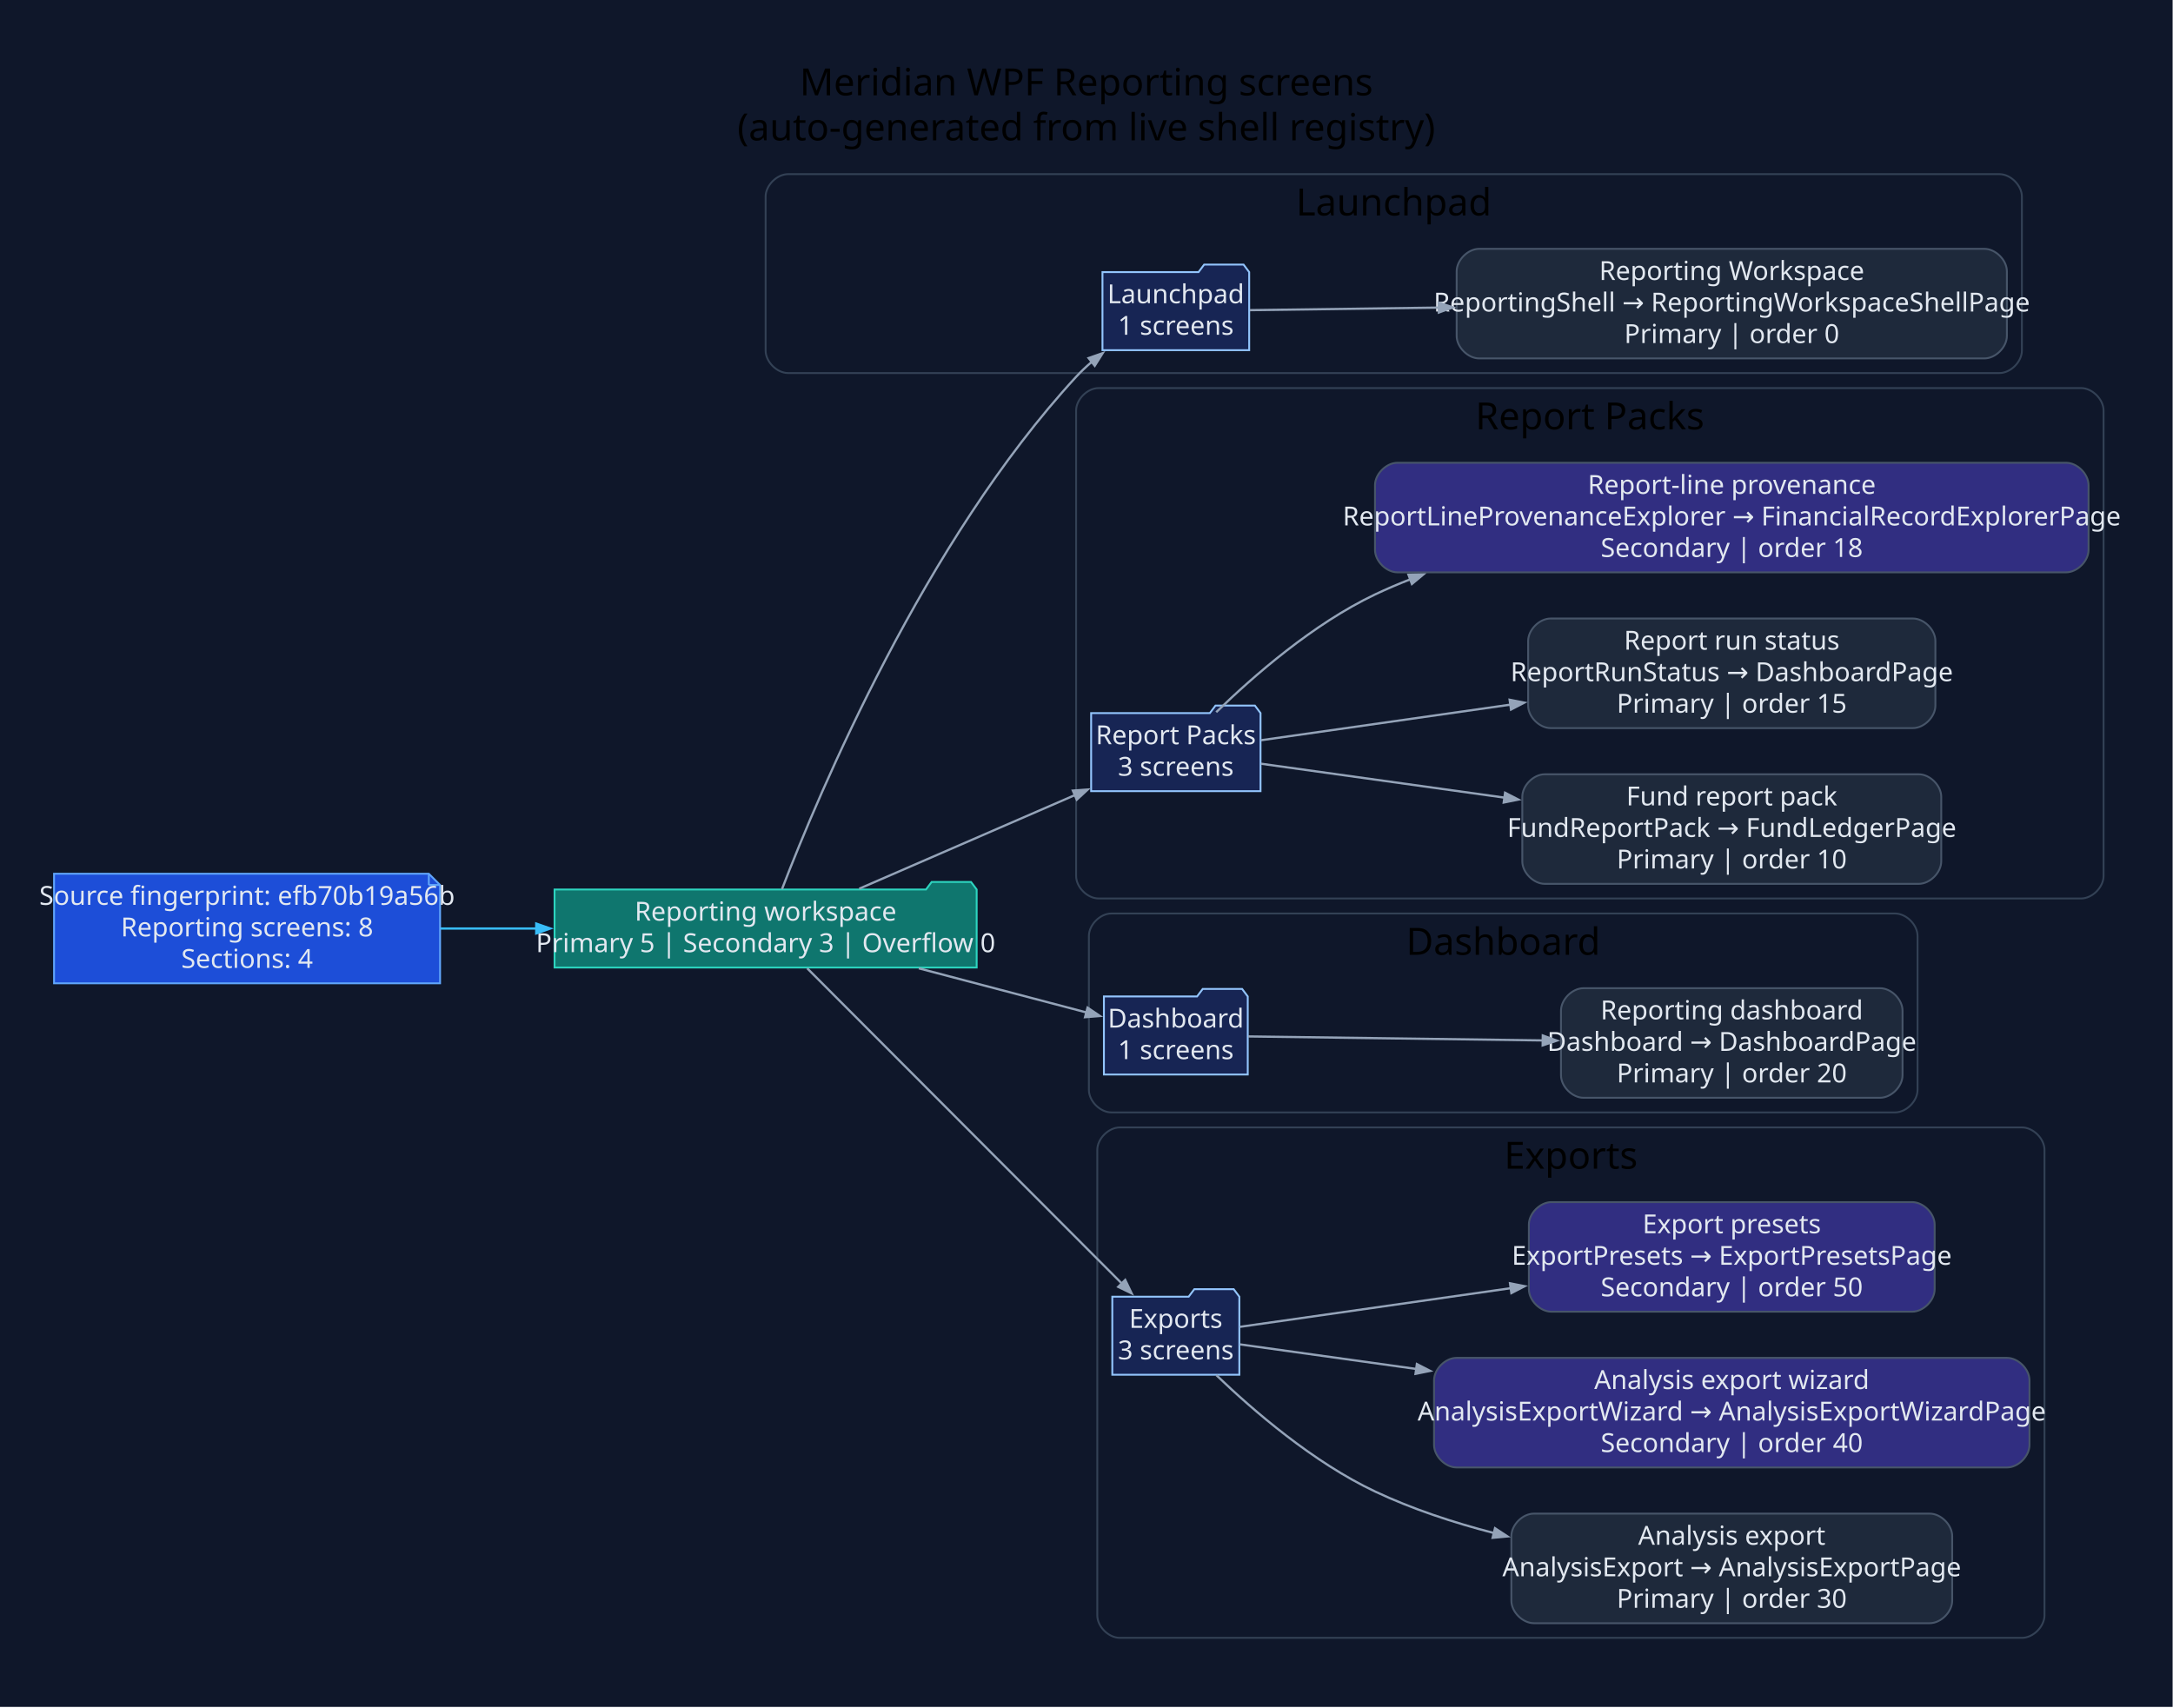
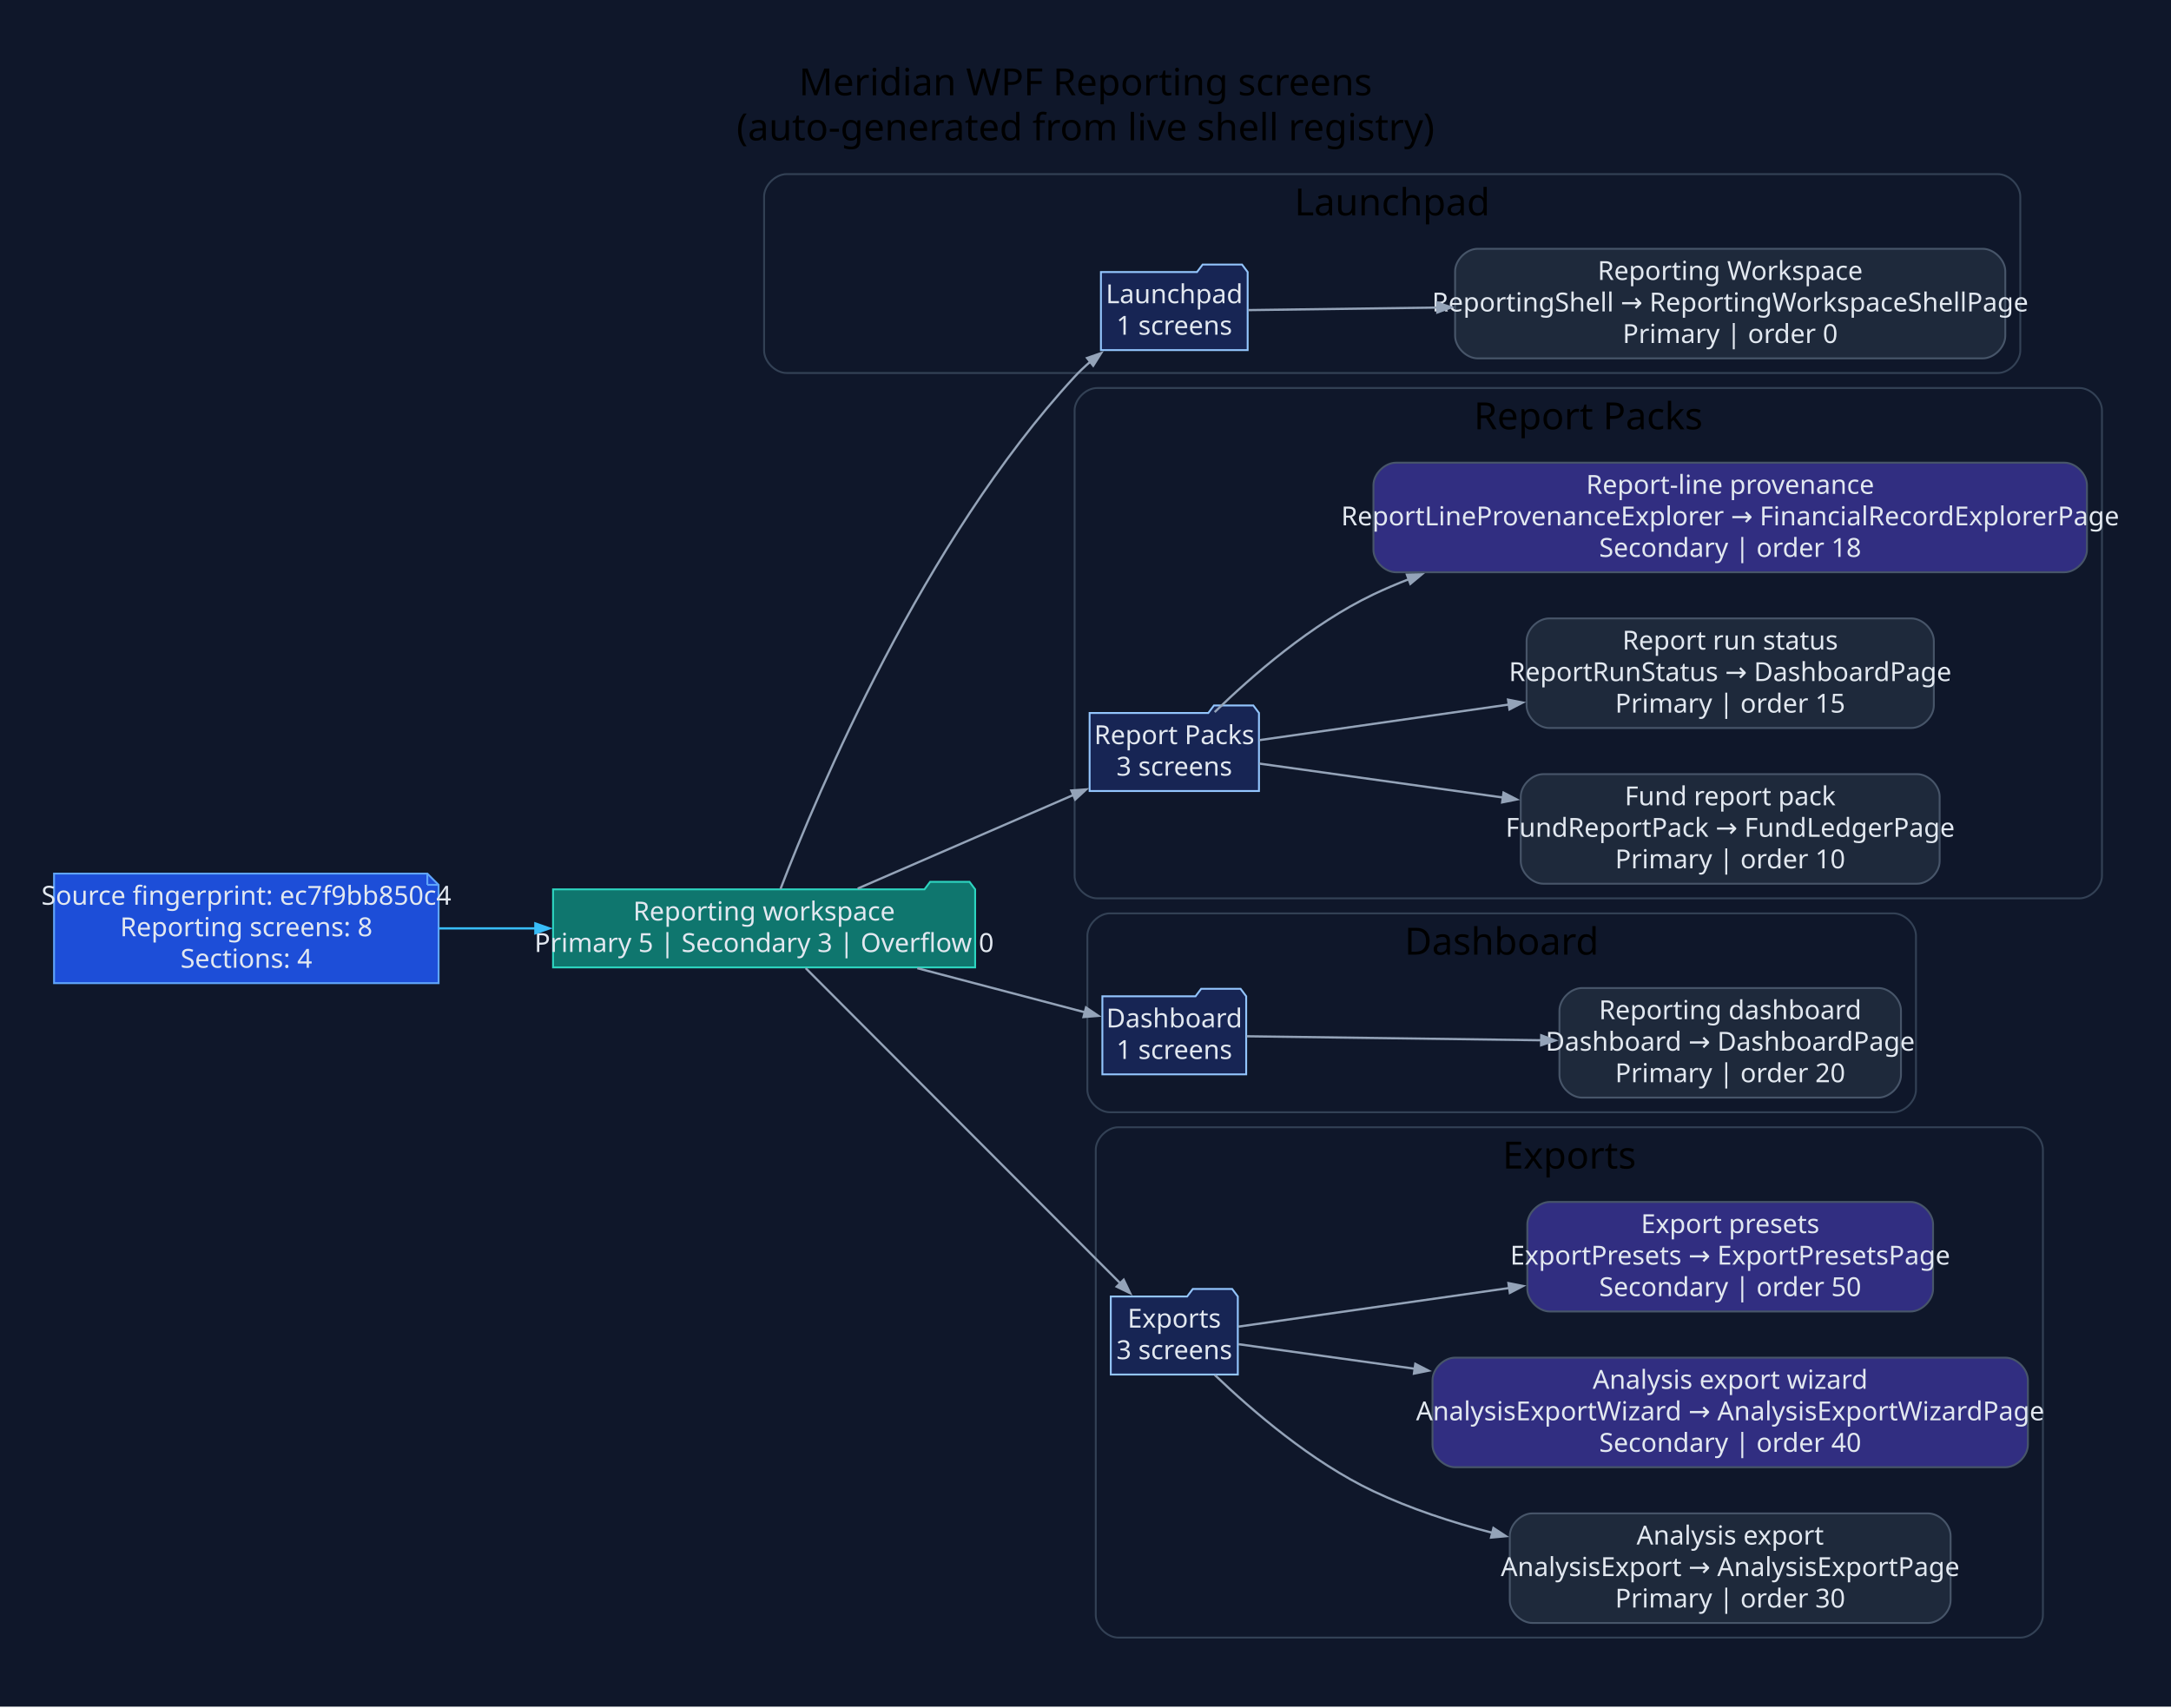
- <svg xmlns="http://www.w3.org/2000/svg" width="1158pt" height="910pt" viewBox="0.00 0.00 1158.00 910.00">
+ <svg xmlns="http://www.w3.org/2000/svg" width="1157pt" height="910pt" viewBox="0.00 0.00 1157.00 910.00">
  <g id="graph0" class="graph" transform="scale(1 1) rotate(0) translate(28.8 880.8)">
-     <polygon fill="#0f172a" stroke="none" points="-28.8,28.8 -28.8,-880.8 1129,-880.8 1129,28.8 -28.8,28.8" />
-     <text xml:space="preserve" text-anchor="middle" x="550.1" y="-830" font-family="Segoe UI" font-size="20.00">Meridian WPF Reporting screens</text>
-     <text xml:space="preserve" text-anchor="middle" x="550.1" y="-806" font-family="Segoe UI" font-size="20.00">(auto-generated from live shell registry)</text>
+     <polygon fill="#0f172a" stroke="none" points="-28.8,28.8 -28.8,-880.8 1128.21,-880.8 1128.21,28.8 -28.8,28.8" />
+     <text xml:space="preserve" text-anchor="middle" x="549.71" y="-830" font-family="Segoe UI" font-size="20.00">Meridian WPF Reporting screens</text>
+     <text xml:space="preserve" text-anchor="middle" x="549.71" y="-806" font-family="Segoe UI" font-size="20.00">(auto-generated from live shell registry)</text>
    <g id="clust1" class="cluster">
-       <path fill="#0f172a" stroke="#334155" d="M391.2,-682C391.2,-682 1036.68,-682 1036.68,-682 1042.68,-682 1048.68,-688 1048.68,-694 1048.68,-694 1048.68,-776 1048.68,-776 1048.68,-782 1042.68,-788 1036.68,-788 1036.68,-788 391.2,-788 391.2,-788 385.2,-788 379.2,-782 379.2,-776 379.2,-776 379.2,-694 379.2,-694 379.2,-688 385.2,-682 391.2,-682" />
-       <text xml:space="preserve" text-anchor="middle" x="713.94" y="-766" font-family="Segoe UI" font-size="20.00">Launchpad</text>
+       <path fill="#0f172a" stroke="#334155" d="M390.41,-682C390.41,-682 1035.89,-682 1035.89,-682 1041.89,-682 1047.89,-688 1047.89,-694 1047.89,-694 1047.89,-776 1047.89,-776 1047.89,-782 1041.89,-788 1035.89,-788 1035.89,-788 390.41,-788 390.41,-788 384.41,-788 378.41,-782 378.41,-776 378.41,-776 378.41,-694 378.41,-694 378.41,-688 384.41,-682 390.41,-682" />
+       <text xml:space="preserve" text-anchor="middle" x="713.15" y="-766" font-family="Segoe UI" font-size="20.00">Launchpad</text>
    </g>
    <g id="clust2" class="cluster">
-       <path fill="#0f172a" stroke="#334155" d="M556.67,-402C556.67,-402 1080.2,-402 1080.2,-402 1086.2,-402 1092.2,-408 1092.2,-414 1092.2,-414 1092.2,-662 1092.2,-662 1092.2,-668 1086.2,-674 1080.2,-674 1080.2,-674 556.67,-674 556.67,-674 550.67,-674 544.67,-668 544.67,-662 544.67,-662 544.67,-414 544.67,-414 544.67,-408 550.67,-402 556.67,-402" />
-       <text xml:space="preserve" text-anchor="middle" x="818.43" y="-652" font-family="Segoe UI" font-size="20.00">Report Packs</text>
+       <path fill="#0f172a" stroke="#334155" d="M555.89,-402C555.89,-402 1079.41,-402 1079.41,-402 1085.41,-402 1091.41,-408 1091.41,-414 1091.41,-414 1091.41,-662 1091.41,-662 1091.41,-668 1085.41,-674 1079.41,-674 1079.41,-674 555.89,-674 555.89,-674 549.89,-674 543.89,-668 543.89,-662 543.89,-662 543.89,-414 543.89,-414 543.89,-408 549.89,-402 555.89,-402" />
+       <text xml:space="preserve" text-anchor="middle" x="817.65" y="-652" font-family="Segoe UI" font-size="20.00">Report Packs</text>
    </g>
    <g id="clust3" class="cluster">
-       <path fill="#0f172a" stroke="#334155" d="M563.48,-288C563.48,-288 981.07,-288 981.07,-288 987.07,-288 993.07,-294 993.07,-300 993.07,-300 993.07,-382 993.07,-382 993.07,-388 987.07,-394 981.07,-394 981.07,-394 563.48,-394 563.48,-394 557.48,-394 551.48,-388 551.48,-382 551.48,-382 551.48,-300 551.48,-300 551.48,-294 557.48,-288 563.48,-288" />
-       <text xml:space="preserve" text-anchor="middle" x="772.28" y="-372" font-family="Segoe UI" font-size="20.00">Dashboard</text>
+       <path fill="#0f172a" stroke="#334155" d="M562.69,-288C562.69,-288 980.29,-288 980.29,-288 986.29,-288 992.29,-294 992.29,-300 992.29,-300 992.29,-382 992.29,-382 992.29,-388 986.29,-394 980.29,-394 980.29,-394 562.69,-394 562.69,-394 556.69,-394 550.69,-388 550.69,-382 550.69,-382 550.69,-300 550.69,-300 550.69,-294 556.69,-288 562.69,-288" />
+       <text xml:space="preserve" text-anchor="middle" x="771.49" y="-372" font-family="Segoe UI" font-size="20.00">Dashboard</text>
    </g>
    <g id="clust4" class="cluster">
-       <path fill="#0f172a" stroke="#334155" d="M567.95,-8C567.95,-8 1048.72,-8 1048.72,-8 1054.72,-8 1060.72,-14 1060.72,-20 1060.72,-20 1060.72,-268 1060.72,-268 1060.72,-274 1054.72,-280 1048.72,-280 1048.72,-280 567.95,-280 567.95,-280 561.95,-280 555.95,-274 555.95,-268 555.95,-268 555.95,-20 555.95,-20 555.95,-14 561.95,-8 567.95,-8" />
-       <text xml:space="preserve" text-anchor="middle" x="808.34" y="-258" font-family="Segoe UI" font-size="20.00">Exports</text>
+       <path fill="#0f172a" stroke="#334155" d="M567.17,-8C567.17,-8 1047.94,-8 1047.94,-8 1053.94,-8 1059.94,-14 1059.94,-20 1059.94,-20 1059.94,-268 1059.94,-268 1059.94,-274 1053.94,-280 1047.94,-280 1047.94,-280 567.17,-280 567.17,-280 561.17,-280 555.17,-274 555.17,-268 555.17,-268 555.17,-20 555.17,-20 555.17,-14 561.17,-8 567.17,-8" />
+       <text xml:space="preserve" text-anchor="middle" x="807.55" y="-258" font-family="Segoe UI" font-size="20.00">Exports</text>
    </g>
    <g id="node1" class="node">
-       <polygon fill="#1d4ed8" stroke="#60a5fa" points="199.72,-415.2 0,-415.2 0,-356.8 205.72,-356.8 205.72,-409.2 199.72,-415.2" />
-       <polyline fill="none" stroke="#60a5fa" points="199.72,-415.2 199.72,-409.2" />
-       <polyline fill="none" stroke="#60a5fa" points="205.72,-409.2 199.72,-409.2" />
-       <text xml:space="preserve" text-anchor="middle" x="102.86" y="-398.6" font-family="Segoe UI" font-size="14.00" fill="#e2e8f0">Source fingerprint: efb70b19a56b</text>
-       <text xml:space="preserve" text-anchor="middle" x="102.86" y="-381.8" font-family="Segoe UI" font-size="14.00" fill="#e2e8f0">Reporting screens: 8</text>
-       <text xml:space="preserve" text-anchor="middle" x="102.86" y="-365" font-family="Segoe UI" font-size="14.00" fill="#e2e8f0">Sections: 4</text>
+       <polygon fill="#1d4ed8" stroke="#60a5fa" points="198.94,-415.2 0,-415.2 0,-356.8 204.94,-356.8 204.94,-409.2 198.94,-415.2" />
+       <polyline fill="none" stroke="#60a5fa" points="198.94,-415.2 198.94,-409.2" />
+       <polyline fill="none" stroke="#60a5fa" points="204.94,-409.2 198.94,-409.2" />
+       <text xml:space="preserve" text-anchor="middle" x="102.47" y="-398.6" font-family="Segoe UI" font-size="14.00" fill="#e2e8f0">Source fingerprint: ec7f9bb850c4</text>
+       <text xml:space="preserve" text-anchor="middle" x="102.47" y="-381.8" font-family="Segoe UI" font-size="14.00" fill="#e2e8f0">Reporting screens: 8</text>
+       <text xml:space="preserve" text-anchor="middle" x="102.47" y="-365" font-family="Segoe UI" font-size="14.00" fill="#e2e8f0">Sections: 4</text>
    </g>
    <g id="node2" class="node">
-       <polygon fill="#0f766e" stroke="#2dd4bf" points="491.67,-406.8 488.67,-410.8 467.67,-410.8 464.67,-406.8 266.72,-406.8 266.72,-365.2 491.67,-365.2 491.67,-406.8" />
-       <text xml:space="preserve" text-anchor="middle" x="379.2" y="-390.2" font-family="Segoe UI" font-size="14.00" fill="#e2e8f0">Reporting workspace</text>
-       <text xml:space="preserve" text-anchor="middle" x="379.2" y="-373.4" font-family="Segoe UI" font-size="14.00" fill="#e2e8f0">Primary 5 | Secondary 3 | Overflow 0</text>
+       <polygon fill="#0f766e" stroke="#2dd4bf" points="490.89,-406.8 487.89,-410.8 466.89,-410.8 463.89,-406.8 265.94,-406.8 265.94,-365.2 490.89,-365.2 490.89,-406.8" />
+       <text xml:space="preserve" text-anchor="middle" x="378.41" y="-390.2" font-family="Segoe UI" font-size="14.00" fill="#e2e8f0">Reporting workspace</text>
+       <text xml:space="preserve" text-anchor="middle" x="378.41" y="-373.4" font-family="Segoe UI" font-size="14.00" fill="#e2e8f0">Primary 5 | Secondary 3 | Overflow 0</text>
    </g>
    <g id="edge1" class="edge">
-       <path fill="none" stroke="#38bdf8" stroke-width="1.2" d="M206.01,-386C222.75,-386 240.23,-386 257.36,-386" />
-       <polygon fill="#38bdf8" stroke="#38bdf8" stroke-width="1.2" points="256.97,-388.63 264.47,-386 256.97,-383.38 256.97,-388.63" />
+       <path fill="none" stroke="#38bdf8" stroke-width="1.2" d="M205.09,-386C221.94,-386 239.57,-386 256.84,-386" />
+       <polygon fill="#38bdf8" stroke="#38bdf8" stroke-width="1.2" points="256.51,-388.63 264.01,-386 256.51,-383.38 256.51,-388.63" />
    </g>
    <g id="node3" class="node">
-       <polygon fill="#172554" stroke="#93c5fd" points="636.9,-735.8 633.9,-739.8 612.9,-739.8 609.9,-735.8 558.71,-735.8 558.71,-694.2 636.9,-694.2 636.9,-735.8" />
-       <text xml:space="preserve" text-anchor="middle" x="597.8" y="-719.2" font-family="Segoe UI" font-size="14.00" fill="#e2e8f0">Launchpad</text>
-       <text xml:space="preserve" text-anchor="middle" x="597.8" y="-702.4" font-family="Segoe UI" font-size="14.00" fill="#e2e8f0">1 screens</text>
+       <polygon fill="#172554" stroke="#93c5fd" points="636.12,-735.8 633.12,-739.8 612.12,-739.8 609.12,-735.8 557.92,-735.8 557.92,-694.2 636.12,-694.2 636.12,-735.8" />
+       <text xml:space="preserve" text-anchor="middle" x="597.02" y="-719.2" font-family="Segoe UI" font-size="14.00" fill="#e2e8f0">Launchpad</text>
+       <text xml:space="preserve" text-anchor="middle" x="597.02" y="-702.4" font-family="Segoe UI" font-size="14.00" fill="#e2e8f0">1 screens</text>
    </g>
    <g id="edge2" class="edge">
-       <path fill="none" stroke="#94a3b8" stroke-width="1.2" d="M387.93,-406.98C407.65,-458.33 464,-592.49 544.67,-680 547.25,-682.8 550.09,-685.48 553.08,-688.03" />
-       <polygon fill="#94a3b8" stroke="#94a3b8" stroke-width="1.2" points="551.33,-689.99 558.83,-692.6 554.59,-685.88 551.33,-689.99" />
+       <path fill="none" stroke="#94a3b8" stroke-width="1.2" d="M387.15,-406.98C406.87,-458.33 463.21,-592.49 543.89,-680 546.46,-682.8 549.31,-685.48 552.29,-688.03" />
+       <polygon fill="#94a3b8" stroke="#94a3b8" stroke-width="1.2" points="550.54,-689.99 558.05,-692.6 553.81,-685.88 550.54,-689.99" />
    </g>
    <g id="node5" class="node">
-       <polygon fill="#172554" stroke="#93c5fd" points="642.94,-500.8 639.94,-504.8 618.94,-504.8 615.94,-500.8 552.67,-500.8 552.67,-459.2 642.94,-459.2 642.94,-500.8" />
-       <text xml:space="preserve" text-anchor="middle" x="597.8" y="-484.2" font-family="Segoe UI" font-size="14.00" fill="#e2e8f0">Report Packs</text>
-       <text xml:space="preserve" text-anchor="middle" x="597.8" y="-467.4" font-family="Segoe UI" font-size="14.00" fill="#e2e8f0">3 screens</text>
+       <polygon fill="#172554" stroke="#93c5fd" points="642.15,-500.8 639.15,-504.8 618.15,-504.8 615.15,-500.8 551.89,-500.8 551.89,-459.2 642.15,-459.2 642.15,-500.8" />
+       <text xml:space="preserve" text-anchor="middle" x="597.02" y="-484.2" font-family="Segoe UI" font-size="14.00" fill="#e2e8f0">Report Packs</text>
+       <text xml:space="preserve" text-anchor="middle" x="597.02" y="-467.4" font-family="Segoe UI" font-size="14.00" fill="#e2e8f0">3 screens</text>
    </g>
    <g id="edge4" class="edge">
-       <path fill="none" stroke="#94a3b8" stroke-width="1.2" d="M429.08,-407.21C463.39,-422.1 509.22,-441.99 544.3,-457.22" />
-       <polygon fill="#94a3b8" stroke="#94a3b8" stroke-width="1.2" points="542.93,-459.48 550.85,-460.06 545.02,-454.67 542.93,-459.48" />
+       <path fill="none" stroke="#94a3b8" stroke-width="1.2" d="M428.29,-407.21C462.6,-422.1 508.43,-441.99 543.52,-457.22" />
+       <polygon fill="#94a3b8" stroke="#94a3b8" stroke-width="1.2" points="542.14,-459.48 550.07,-460.06 544.23,-454.67 542.14,-459.48" />
    </g>
    <g id="node9" class="node">
-       <polygon fill="#172554" stroke="#93c5fd" points="636.13,-349.8 633.13,-353.8 612.13,-353.8 609.13,-349.8 559.48,-349.8 559.48,-308.2 636.13,-308.2 636.13,-349.8" />
-       <text xml:space="preserve" text-anchor="middle" x="597.8" y="-333.2" font-family="Segoe UI" font-size="14.00" fill="#e2e8f0">Dashboard</text>
-       <text xml:space="preserve" text-anchor="middle" x="597.8" y="-316.4" font-family="Segoe UI" font-size="14.00" fill="#e2e8f0">1 screens</text>
+       <polygon fill="#172554" stroke="#93c5fd" points="635.34,-349.8 632.34,-353.8 611.34,-353.8 608.34,-349.8 558.69,-349.8 558.69,-308.2 635.34,-308.2 635.34,-349.8" />
+       <text xml:space="preserve" text-anchor="middle" x="597.02" y="-333.2" font-family="Segoe UI" font-size="14.00" fill="#e2e8f0">Dashboard</text>
+       <text xml:space="preserve" text-anchor="middle" x="597.02" y="-316.4" font-family="Segoe UI" font-size="14.00" fill="#e2e8f0">1 screens</text>
    </g>
    <g id="edge8" class="edge">
-       <path fill="none" stroke="#94a3b8" stroke-width="1.2" d="M460.85,-364.78C490.98,-356.85 524.17,-348.11 550.21,-341.26" />
-       <polygon fill="#94a3b8" stroke="#94a3b8" stroke-width="1.2" points="550.76,-343.83 557.35,-339.38 549.43,-338.75 550.76,-343.83" />
+       <path fill="none" stroke="#94a3b8" stroke-width="1.2" d="M460.07,-364.78C490.2,-356.85 523.38,-348.11 549.42,-341.26" />
+       <polygon fill="#94a3b8" stroke="#94a3b8" stroke-width="1.2" points="549.98,-343.83 556.56,-339.38 548.64,-338.75 549.98,-343.83" />
    </g>
    <g id="node11" class="node">
-       <polygon fill="#172554" stroke="#93c5fd" points="631.65,-189.8 628.65,-193.8 607.65,-193.8 604.65,-189.8 563.95,-189.8 563.95,-148.2 631.65,-148.2 631.65,-189.8" />
-       <text xml:space="preserve" text-anchor="middle" x="597.8" y="-173.2" font-family="Segoe UI" font-size="14.00" fill="#e2e8f0">Exports</text>
-       <text xml:space="preserve" text-anchor="middle" x="597.8" y="-156.4" font-family="Segoe UI" font-size="14.00" fill="#e2e8f0">3 screens</text>
+       <polygon fill="#172554" stroke="#93c5fd" points="630.87,-189.8 627.87,-193.8 606.87,-193.8 603.87,-189.8 563.17,-189.8 563.17,-148.2 630.87,-148.2 630.87,-189.8" />
+       <text xml:space="preserve" text-anchor="middle" x="597.02" y="-173.2" font-family="Segoe UI" font-size="14.00" fill="#e2e8f0">Exports</text>
+       <text xml:space="preserve" text-anchor="middle" x="597.02" y="-156.4" font-family="Segoe UI" font-size="14.00" fill="#e2e8f0">3 screens</text>
    </g>
    <g id="edge10" class="edge">
-       <path fill="none" stroke="#94a3b8" stroke-width="1.2" d="M401.36,-364.8C440.75,-325.34 525.28,-240.66 569.13,-196.72" />
-       <polygon fill="#94a3b8" stroke="#94a3b8" stroke-width="1.2" points="570.83,-198.74 574.27,-191.57 567.12,-195.03 570.83,-198.74" />
+       <path fill="none" stroke="#94a3b8" stroke-width="1.2" d="M400.58,-364.8C439.96,-325.34 524.49,-240.66 568.35,-196.72" />
+       <polygon fill="#94a3b8" stroke="#94a3b8" stroke-width="1.2" points="570.05,-198.74 573.49,-191.57 566.33,-195.03 570.05,-198.74" />
    </g>
    <g id="node4" class="node">
-       <path fill="#1e293b" stroke="#475569" d="M1028.68,-748.2C1028.68,-748.2 759.46,-748.2 759.46,-748.2 753.46,-748.2 747.46,-742.2 747.46,-736.2 747.46,-736.2 747.46,-701.8 747.46,-701.8 747.46,-695.8 753.46,-689.8 759.46,-689.8 759.46,-689.8 1028.68,-689.8 1028.68,-689.8 1034.68,-689.8 1040.68,-695.8 1040.68,-701.8 1040.68,-701.8 1040.68,-736.2 1040.68,-736.2 1040.68,-742.2 1034.68,-748.2 1028.68,-748.2" />
-       <text xml:space="preserve" text-anchor="middle" x="894.07" y="-731.6" font-family="Segoe UI" font-size="14.00" fill="#e2e8f0">Reporting Workspace</text>
-       <text xml:space="preserve" text-anchor="middle" x="894.07" y="-714.8" font-family="Segoe UI" font-size="14.00" fill="#e2e8f0">ReportingShell → ReportingWorkspaceShellPage</text>
-       <text xml:space="preserve" text-anchor="middle" x="894.07" y="-698" font-family="Segoe UI" font-size="14.00" fill="#e2e8f0">Primary | order 0</text>
+       <path fill="#1e293b" stroke="#475569" d="M1027.89,-748.2C1027.89,-748.2 758.67,-748.2 758.67,-748.2 752.67,-748.2 746.67,-742.2 746.67,-736.2 746.67,-736.2 746.67,-701.8 746.67,-701.8 746.67,-695.8 752.67,-689.8 758.67,-689.8 758.67,-689.8 1027.89,-689.8 1027.89,-689.8 1033.89,-689.8 1039.89,-695.8 1039.89,-701.8 1039.89,-701.8 1039.89,-736.2 1039.89,-736.2 1039.89,-742.2 1033.89,-748.2 1027.89,-748.2" />
+       <text xml:space="preserve" text-anchor="middle" x="893.28" y="-731.6" font-family="Segoe UI" font-size="14.00" fill="#e2e8f0">Reporting Workspace</text>
+       <text xml:space="preserve" text-anchor="middle" x="893.28" y="-714.8" font-family="Segoe UI" font-size="14.00" fill="#e2e8f0">ReportingShell → ReportingWorkspaceShellPage</text>
+       <text xml:space="preserve" text-anchor="middle" x="893.28" y="-698" font-family="Segoe UI" font-size="14.00" fill="#e2e8f0">Primary | order 0</text>
    </g>
    <g id="edge3" class="edge">
-       <path fill="none" stroke="#94a3b8" stroke-width="1.2" d="M637.27,-715.52C663.67,-715.88 700.6,-716.38 738.21,-716.89" />
-       <polygon fill="#94a3b8" stroke="#94a3b8" stroke-width="1.2" points="737.91,-719.52 745.45,-716.99 737.98,-714.27 737.91,-719.52" />
+       <path fill="none" stroke="#94a3b8" stroke-width="1.2" d="M636.49,-715.52C662.88,-715.88 699.82,-716.38 737.42,-716.89" />
+       <polygon fill="#94a3b8" stroke="#94a3b8" stroke-width="1.2" points="737.13,-719.52 744.66,-716.99 737.2,-714.27 737.13,-719.52" />
    </g>
    <g id="node6" class="node">
-       <path fill="#1e293b" stroke="#475569" d="M993.69,-468.2C993.69,-468.2 794.44,-468.2 794.44,-468.2 788.44,-468.2 782.44,-462.2 782.44,-456.2 782.44,-456.2 782.44,-421.8 782.44,-421.8 782.44,-415.8 788.44,-409.8 794.44,-409.8 794.44,-409.8 993.69,-409.8 993.69,-409.8 999.69,-409.8 1005.69,-415.8 1005.69,-421.8 1005.69,-421.8 1005.69,-456.2 1005.69,-456.2 1005.69,-462.2 999.69,-468.2 993.69,-468.2" />
-       <text xml:space="preserve" text-anchor="middle" x="894.07" y="-451.6" font-family="Segoe UI" font-size="14.00" fill="#e2e8f0">Fund report pack</text>
-       <text xml:space="preserve" text-anchor="middle" x="894.07" y="-434.8" font-family="Segoe UI" font-size="14.00" fill="#e2e8f0">FundReportPack → FundLedgerPage</text>
-       <text xml:space="preserve" text-anchor="middle" x="894.07" y="-418" font-family="Segoe UI" font-size="14.00" fill="#e2e8f0">Primary | order 10</text>
+       <path fill="#1e293b" stroke="#475569" d="M992.9,-468.2C992.9,-468.2 793.66,-468.2 793.66,-468.2 787.66,-468.2 781.66,-462.2 781.66,-456.2 781.66,-456.2 781.66,-421.8 781.66,-421.8 781.66,-415.8 787.66,-409.8 793.66,-409.8 793.66,-409.8 992.9,-409.8 992.9,-409.8 998.9,-409.8 1004.9,-415.8 1004.9,-421.8 1004.9,-421.8 1004.9,-456.2 1004.9,-456.2 1004.9,-462.2 998.9,-468.2 992.9,-468.2" />
+       <text xml:space="preserve" text-anchor="middle" x="893.28" y="-451.6" font-family="Segoe UI" font-size="14.00" fill="#e2e8f0">Fund report pack</text>
+       <text xml:space="preserve" text-anchor="middle" x="893.28" y="-434.8" font-family="Segoe UI" font-size="14.00" fill="#e2e8f0">FundReportPack → FundLedgerPage</text>
+       <text xml:space="preserve" text-anchor="middle" x="893.28" y="-418" font-family="Segoe UI" font-size="14.00" fill="#e2e8f0">Primary | order 10</text>
    </g>
    <g id="edge5" class="edge">
-       <path fill="none" stroke="#94a3b8" stroke-width="1.2" d="M643.18,-473.82C677.65,-469.01 727.15,-462.12 773.01,-455.73" />
-       <polygon fill="#94a3b8" stroke="#94a3b8" stroke-width="1.2" points="773.26,-458.34 780.33,-454.71 772.54,-453.14 773.26,-458.34" />
+       <path fill="none" stroke="#94a3b8" stroke-width="1.2" d="M642.39,-473.82C676.86,-469.01 726.36,-462.12 772.22,-455.73" />
+       <polygon fill="#94a3b8" stroke="#94a3b8" stroke-width="1.2" points="772.48,-458.34 779.54,-454.71 771.75,-453.14 772.48,-458.34" />
    </g>
    <g id="node7" class="node">
-       <path fill="#1e293b" stroke="#475569" d="M990.58,-551.2C990.58,-551.2 797.55,-551.2 797.55,-551.2 791.55,-551.2 785.55,-545.2 785.55,-539.2 785.55,-539.2 785.55,-504.8 785.55,-504.8 785.55,-498.8 791.55,-492.8 797.55,-492.8 797.55,-492.8 990.58,-492.8 990.58,-492.8 996.58,-492.8 1002.58,-498.8 1002.58,-504.8 1002.58,-504.8 1002.58,-539.2 1002.58,-539.2 1002.58,-545.2 996.58,-551.2 990.58,-551.2" />
-       <text xml:space="preserve" text-anchor="middle" x="894.07" y="-534.6" font-family="Segoe UI" font-size="14.00" fill="#e2e8f0">Report run status</text>
-       <text xml:space="preserve" text-anchor="middle" x="894.07" y="-517.8" font-family="Segoe UI" font-size="14.00" fill="#e2e8f0">ReportRunStatus → DashboardPage</text>
-       <text xml:space="preserve" text-anchor="middle" x="894.07" y="-501" font-family="Segoe UI" font-size="14.00" fill="#e2e8f0">Primary | order 15</text>
+       <path fill="#1e293b" stroke="#475569" d="M989.8,-551.2C989.8,-551.2 796.77,-551.2 796.77,-551.2 790.77,-551.2 784.77,-545.2 784.77,-539.2 784.77,-539.2 784.77,-504.8 784.77,-504.8 784.77,-498.8 790.77,-492.8 796.77,-492.8 796.77,-492.8 989.8,-492.8 989.8,-492.8 995.8,-492.8 1001.8,-498.8 1001.8,-504.8 1001.8,-504.8 1001.8,-539.2 1001.8,-539.2 1001.8,-545.2 995.8,-551.2 989.8,-551.2" />
+       <text xml:space="preserve" text-anchor="middle" x="893.28" y="-534.6" font-family="Segoe UI" font-size="14.00" fill="#e2e8f0">Report run status</text>
+       <text xml:space="preserve" text-anchor="middle" x="893.28" y="-517.8" font-family="Segoe UI" font-size="14.00" fill="#e2e8f0">ReportRunStatus → DashboardPage</text>
+       <text xml:space="preserve" text-anchor="middle" x="893.28" y="-501" font-family="Segoe UI" font-size="14.00" fill="#e2e8f0">Primary | order 15</text>
    </g>
    <g id="edge6" class="edge">
-       <path fill="none" stroke="#94a3b8" stroke-width="1.2" d="M643.18,-486.33C678.47,-491.37 729.53,-498.66 776.3,-505.33" />
-       <polygon fill="#94a3b8" stroke="#94a3b8" stroke-width="1.2" points="775.69,-507.9 783.49,-506.36 776.43,-502.7 775.69,-507.9" />
+       <path fill="none" stroke="#94a3b8" stroke-width="1.2" d="M642.39,-486.33C677.69,-491.37 728.74,-498.66 775.51,-505.33" />
+       <polygon fill="#94a3b8" stroke="#94a3b8" stroke-width="1.2" points="774.9,-507.9 782.7,-506.36 775.65,-502.7 774.9,-507.9" />
    </g>
    <g id="node8" class="node">
-       <path fill="#312e81" stroke="#475569" d="M1072.2,-634.2C1072.2,-634.2 715.94,-634.2 715.94,-634.2 709.94,-634.2 703.94,-628.2 703.94,-622.2 703.94,-622.2 703.94,-587.8 703.94,-587.8 703.94,-581.8 709.94,-575.8 715.94,-575.8 715.94,-575.8 1072.2,-575.8 1072.2,-575.8 1078.2,-575.8 1084.2,-581.8 1084.2,-587.8 1084.2,-587.8 1084.2,-622.2 1084.2,-622.2 1084.2,-628.2 1078.2,-634.2 1072.2,-634.2" />
-       <text xml:space="preserve" text-anchor="middle" x="894.07" y="-617.6" font-family="Segoe UI" font-size="14.00" fill="#e2e8f0">Report-line provenance</text>
-       <text xml:space="preserve" text-anchor="middle" x="894.07" y="-600.8" font-family="Segoe UI" font-size="14.00" fill="#e2e8f0">ReportLineProvenanceExplorer → FinancialRecordExplorerPage</text>
-       <text xml:space="preserve" text-anchor="middle" x="894.07" y="-584" font-family="Segoe UI" font-size="14.00" fill="#e2e8f0">Secondary | order 18</text>
+       <path fill="#312e81" stroke="#475569" d="M1071.41,-634.2C1071.41,-634.2 715.15,-634.2 715.15,-634.2 709.15,-634.2 703.15,-628.2 703.15,-622.2 703.15,-622.2 703.15,-587.8 703.15,-587.8 703.15,-581.8 709.15,-575.8 715.15,-575.8 715.15,-575.8 1071.41,-575.8 1071.41,-575.8 1077.41,-575.8 1083.41,-581.8 1083.41,-587.8 1083.41,-587.8 1083.41,-622.2 1083.41,-622.2 1083.41,-628.2 1077.41,-634.2 1071.41,-634.2" />
+       <text xml:space="preserve" text-anchor="middle" x="893.28" y="-617.6" font-family="Segoe UI" font-size="14.00" fill="#e2e8f0">Report-line provenance</text>
+       <text xml:space="preserve" text-anchor="middle" x="893.28" y="-600.8" font-family="Segoe UI" font-size="14.00" fill="#e2e8f0">ReportLineProvenanceExplorer → FinancialRecordExplorerPage</text>
+       <text xml:space="preserve" text-anchor="middle" x="893.28" y="-584" font-family="Segoe UI" font-size="14.00" fill="#e2e8f0">Secondary | order 18</text>
    </g>
    <g id="edge7" class="edge">
-       <path fill="none" stroke="#94a3b8" stroke-width="1.2" d="M619.33,-501.28C639.18,-520.58 671.02,-548.35 703.94,-564 710.12,-566.94 716.53,-569.67 723.07,-572.21" />
-       <polygon fill="#94a3b8" stroke="#94a3b8" stroke-width="1.2" points="721.78,-574.53 729.72,-574.69 723.61,-569.61 721.78,-574.53" />
+       <path fill="none" stroke="#94a3b8" stroke-width="1.2" d="M618.54,-501.28C638.4,-520.58 670.24,-548.35 703.15,-564 709.34,-566.94 715.74,-569.67 722.28,-572.21" />
+       <polygon fill="#94a3b8" stroke="#94a3b8" stroke-width="1.2" points="720.99,-574.53 728.94,-574.69 722.83,-569.61 720.99,-574.53" />
    </g>
    <g id="node10" class="node">
-       <path fill="#1e293b" stroke="#475569" d="M973.07,-354.2C973.07,-354.2 815.06,-354.2 815.06,-354.2 809.06,-354.2 803.06,-348.2 803.06,-342.2 803.06,-342.2 803.06,-307.8 803.06,-307.8 803.06,-301.8 809.06,-295.8 815.06,-295.8 815.06,-295.8 973.07,-295.8 973.07,-295.8 979.07,-295.8 985.07,-301.8 985.07,-307.8 985.07,-307.8 985.07,-342.2 985.07,-342.2 985.07,-348.2 979.07,-354.2 973.07,-354.2" />
-       <text xml:space="preserve" text-anchor="middle" x="894.07" y="-337.6" font-family="Segoe UI" font-size="14.00" fill="#e2e8f0">Reporting dashboard</text>
-       <text xml:space="preserve" text-anchor="middle" x="894.07" y="-320.8" font-family="Segoe UI" font-size="14.00" fill="#e2e8f0">Dashboard → DashboardPage</text>
-       <text xml:space="preserve" text-anchor="middle" x="894.07" y="-304" font-family="Segoe UI" font-size="14.00" fill="#e2e8f0">Primary | order 20</text>
+       <path fill="#1e293b" stroke="#475569" d="M972.29,-354.2C972.29,-354.2 814.28,-354.2 814.28,-354.2 808.28,-354.2 802.28,-348.2 802.28,-342.2 802.28,-342.2 802.28,-307.8 802.28,-307.8 802.28,-301.8 808.28,-295.8 814.28,-295.8 814.28,-295.8 972.29,-295.8 972.29,-295.8 978.29,-295.8 984.29,-301.8 984.29,-307.8 984.29,-307.8 984.29,-342.2 984.29,-342.2 984.29,-348.2 978.29,-354.2 972.29,-354.2" />
+       <text xml:space="preserve" text-anchor="middle" x="893.28" y="-337.6" font-family="Segoe UI" font-size="14.00" fill="#e2e8f0">Reporting dashboard</text>
+       <text xml:space="preserve" text-anchor="middle" x="893.28" y="-320.8" font-family="Segoe UI" font-size="14.00" fill="#e2e8f0">Dashboard → DashboardPage</text>
+       <text xml:space="preserve" text-anchor="middle" x="893.28" y="-304" font-family="Segoe UI" font-size="14.00" fill="#e2e8f0">Primary | order 20</text>
    </g>
    <g id="edge9" class="edge">
-       <path fill="none" stroke="#94a3b8" stroke-width="1.2" d="M636.37,-328.49C675.77,-327.95 739.35,-327.09 793.38,-326.36" />
-       <polygon fill="#94a3b8" stroke="#94a3b8" stroke-width="1.2" points="793.37,-328.98 800.84,-326.25 793.3,-323.73 793.37,-328.98" />
+       <path fill="none" stroke="#94a3b8" stroke-width="1.2" d="M635.59,-328.49C674.99,-327.95 738.57,-327.09 792.59,-326.36" />
+       <polygon fill="#94a3b8" stroke="#94a3b8" stroke-width="1.2" points="792.59,-328.98 800.05,-326.25 792.52,-323.73 792.59,-328.98" />
    </g>
    <g id="node12" class="node">
-       <path fill="#1e293b" stroke="#475569" d="M999.53,-74.2C999.53,-74.2 788.61,-74.2 788.61,-74.2 782.61,-74.2 776.61,-68.2 776.61,-62.2 776.61,-62.2 776.61,-27.8 776.61,-27.8 776.61,-21.8 782.61,-15.8 788.61,-15.8 788.61,-15.8 999.53,-15.8 999.53,-15.8 1005.53,-15.8 1011.53,-21.8 1011.53,-27.8 1011.53,-27.8 1011.53,-62.2 1011.53,-62.2 1011.53,-68.2 1005.53,-74.2 999.53,-74.2" />
-       <text xml:space="preserve" text-anchor="middle" x="894.07" y="-57.6" font-family="Segoe UI" font-size="14.00" fill="#e2e8f0">Analysis export</text>
-       <text xml:space="preserve" text-anchor="middle" x="894.07" y="-40.8" font-family="Segoe UI" font-size="14.00" fill="#e2e8f0">AnalysisExport → AnalysisExportPage</text>
-       <text xml:space="preserve" text-anchor="middle" x="894.07" y="-24" font-family="Segoe UI" font-size="14.00" fill="#e2e8f0">Primary | order 30</text>
+       <path fill="#1e293b" stroke="#475569" d="M998.74,-74.2C998.74,-74.2 787.82,-74.2 787.82,-74.2 781.82,-74.2 775.82,-68.2 775.82,-62.2 775.82,-62.2 775.82,-27.8 775.82,-27.8 775.82,-21.8 781.82,-15.8 787.82,-15.8 787.82,-15.8 998.74,-15.8 998.74,-15.8 1004.74,-15.8 1010.74,-21.8 1010.74,-27.8 1010.74,-27.8 1010.74,-62.2 1010.74,-62.2 1010.74,-68.2 1004.74,-74.2 998.74,-74.2" />
+       <text xml:space="preserve" text-anchor="middle" x="893.28" y="-57.6" font-family="Segoe UI" font-size="14.00" fill="#e2e8f0">Analysis export</text>
+       <text xml:space="preserve" text-anchor="middle" x="893.28" y="-40.8" font-family="Segoe UI" font-size="14.00" fill="#e2e8f0">AnalysisExport → AnalysisExportPage</text>
+       <text xml:space="preserve" text-anchor="middle" x="893.28" y="-24" font-family="Segoe UI" font-size="14.00" fill="#e2e8f0">Primary | order 30</text>
    </g>
    <g id="edge11" class="edge">
-       <path fill="none" stroke="#94a3b8" stroke-width="1.2" d="M619.38,-147.99C639.27,-128.92 671.13,-101.48 703.94,-86 723.7,-76.68 745.63,-69.44 767.35,-63.84" />
-       <polygon fill="#94a3b8" stroke="#94a3b8" stroke-width="1.2" points="767.9,-66.41 774.54,-62.05 766.63,-61.31 767.9,-66.41" />
+       <path fill="none" stroke="#94a3b8" stroke-width="1.2" d="M618.59,-147.99C638.48,-128.92 670.34,-101.48 703.15,-86 722.91,-76.68 744.84,-69.44 766.56,-63.84" />
+       <polygon fill="#94a3b8" stroke="#94a3b8" stroke-width="1.2" points="767.11,-66.41 773.76,-62.05 765.84,-61.31 767.11,-66.41" />
    </g>
    <g id="node13" class="node">
-       <path fill="#312e81" stroke="#475569" d="M1040.72,-157.2C1040.72,-157.2 747.41,-157.2 747.41,-157.2 741.41,-157.2 735.41,-151.2 735.41,-145.2 735.41,-145.2 735.41,-110.8 735.41,-110.8 735.41,-104.8 741.41,-98.8 747.41,-98.8 747.41,-98.8 1040.72,-98.8 1040.72,-98.8 1046.72,-98.8 1052.72,-104.8 1052.72,-110.8 1052.72,-110.8 1052.72,-145.2 1052.72,-145.2 1052.72,-151.2 1046.72,-157.2 1040.72,-157.2" />
-       <text xml:space="preserve" text-anchor="middle" x="894.07" y="-140.6" font-family="Segoe UI" font-size="14.00" fill="#e2e8f0">Analysis export wizard</text>
-       <text xml:space="preserve" text-anchor="middle" x="894.07" y="-123.8" font-family="Segoe UI" font-size="14.00" fill="#e2e8f0">AnalysisExportWizard → AnalysisExportWizardPage</text>
-       <text xml:space="preserve" text-anchor="middle" x="894.07" y="-107" font-family="Segoe UI" font-size="14.00" fill="#e2e8f0">Secondary | order 40</text>
+       <path fill="#312e81" stroke="#475569" d="M1039.94,-157.2C1039.94,-157.2 746.63,-157.2 746.63,-157.2 740.63,-157.2 734.63,-151.2 734.63,-145.2 734.63,-145.2 734.63,-110.8 734.63,-110.8 734.63,-104.8 740.63,-98.8 746.63,-98.8 746.63,-98.8 1039.94,-98.8 1039.94,-98.8 1045.94,-98.8 1051.94,-104.8 1051.94,-110.8 1051.94,-110.8 1051.94,-145.2 1051.94,-145.2 1051.94,-151.2 1045.94,-157.2 1039.94,-157.2" />
+       <text xml:space="preserve" text-anchor="middle" x="893.28" y="-140.6" font-family="Segoe UI" font-size="14.00" fill="#e2e8f0">Analysis export wizard</text>
+       <text xml:space="preserve" text-anchor="middle" x="893.28" y="-123.8" font-family="Segoe UI" font-size="14.00" fill="#e2e8f0">AnalysisExportWizard → AnalysisExportWizardPage</text>
+       <text xml:space="preserve" text-anchor="middle" x="893.28" y="-107" font-family="Segoe UI" font-size="14.00" fill="#e2e8f0">Secondary | order 40</text>
    </g>
    <g id="edge12" class="edge">
-       <path fill="none" stroke="#94a3b8" stroke-width="1.2" d="M631.99,-164.38C655.89,-161.05 690.13,-156.28 725.98,-151.28" />
-       <polygon fill="#94a3b8" stroke="#94a3b8" stroke-width="1.2" points="726.26,-153.89 733.33,-150.26 725.54,-148.69 726.26,-153.89" />
+       <path fill="none" stroke="#94a3b8" stroke-width="1.2" d="M631.2,-164.38C655.1,-161.05 689.34,-156.28 725.2,-151.28" />
+       <polygon fill="#94a3b8" stroke="#94a3b8" stroke-width="1.2" points="725.47,-153.89 732.54,-150.26 724.75,-148.69 725.47,-153.89" />
    </g>
    <g id="node14" class="node">
-       <path fill="#312e81" stroke="#475569" d="M990.19,-240.2C990.19,-240.2 797.94,-240.2 797.94,-240.2 791.94,-240.2 785.94,-234.2 785.94,-228.2 785.94,-228.2 785.94,-193.8 785.94,-193.8 785.94,-187.8 791.94,-181.8 797.94,-181.8 797.94,-181.8 990.19,-181.8 990.19,-181.8 996.19,-181.8 1002.19,-187.8 1002.19,-193.8 1002.19,-193.8 1002.19,-228.2 1002.19,-228.2 1002.19,-234.2 996.19,-240.2 990.19,-240.2" />
-       <text xml:space="preserve" text-anchor="middle" x="894.07" y="-223.6" font-family="Segoe UI" font-size="14.00" fill="#e2e8f0">Export presets</text>
-       <text xml:space="preserve" text-anchor="middle" x="894.07" y="-206.8" font-family="Segoe UI" font-size="14.00" fill="#e2e8f0">ExportPresets → ExportPresetsPage</text>
-       <text xml:space="preserve" text-anchor="middle" x="894.07" y="-190" font-family="Segoe UI" font-size="14.00" fill="#e2e8f0">Secondary | order 50</text>
+       <path fill="#312e81" stroke="#475569" d="M989.4,-240.2C989.4,-240.2 797.16,-240.2 797.16,-240.2 791.16,-240.2 785.16,-234.2 785.16,-228.2 785.16,-228.2 785.16,-193.8 785.16,-193.8 785.16,-187.8 791.16,-181.8 797.16,-181.8 797.16,-181.8 989.4,-181.8 989.4,-181.8 995.4,-181.8 1001.4,-187.8 1001.4,-193.8 1001.4,-193.8 1001.4,-228.2 1001.4,-228.2 1001.4,-234.2 995.4,-240.2 989.4,-240.2" />
+       <text xml:space="preserve" text-anchor="middle" x="893.28" y="-223.6" font-family="Segoe UI" font-size="14.00" fill="#e2e8f0">Export presets</text>
+       <text xml:space="preserve" text-anchor="middle" x="893.28" y="-206.8" font-family="Segoe UI" font-size="14.00" fill="#e2e8f0">ExportPresets → ExportPresetsPage</text>
+       <text xml:space="preserve" text-anchor="middle" x="893.28" y="-190" font-family="Segoe UI" font-size="14.00" fill="#e2e8f0">Secondary | order 50</text>
    </g>
    <g id="edge13" class="edge">
-       <path fill="none" stroke="#94a3b8" stroke-width="1.2" d="M631.99,-173.74C667.08,-178.75 724.47,-186.94 776.51,-194.36" />
-       <polygon fill="#94a3b8" stroke="#94a3b8" stroke-width="1.2" points="775.89,-196.93 783.69,-195.39 776.63,-191.73 775.89,-196.93" />
+       <path fill="none" stroke="#94a3b8" stroke-width="1.2" d="M631.2,-173.74C666.3,-178.75 723.68,-186.94 775.72,-194.36" />
+       <polygon fill="#94a3b8" stroke="#94a3b8" stroke-width="1.2" points="775.1,-196.93 782.9,-195.39 775.85,-191.73 775.1,-196.93" />
    </g>
  </g>
</svg>
